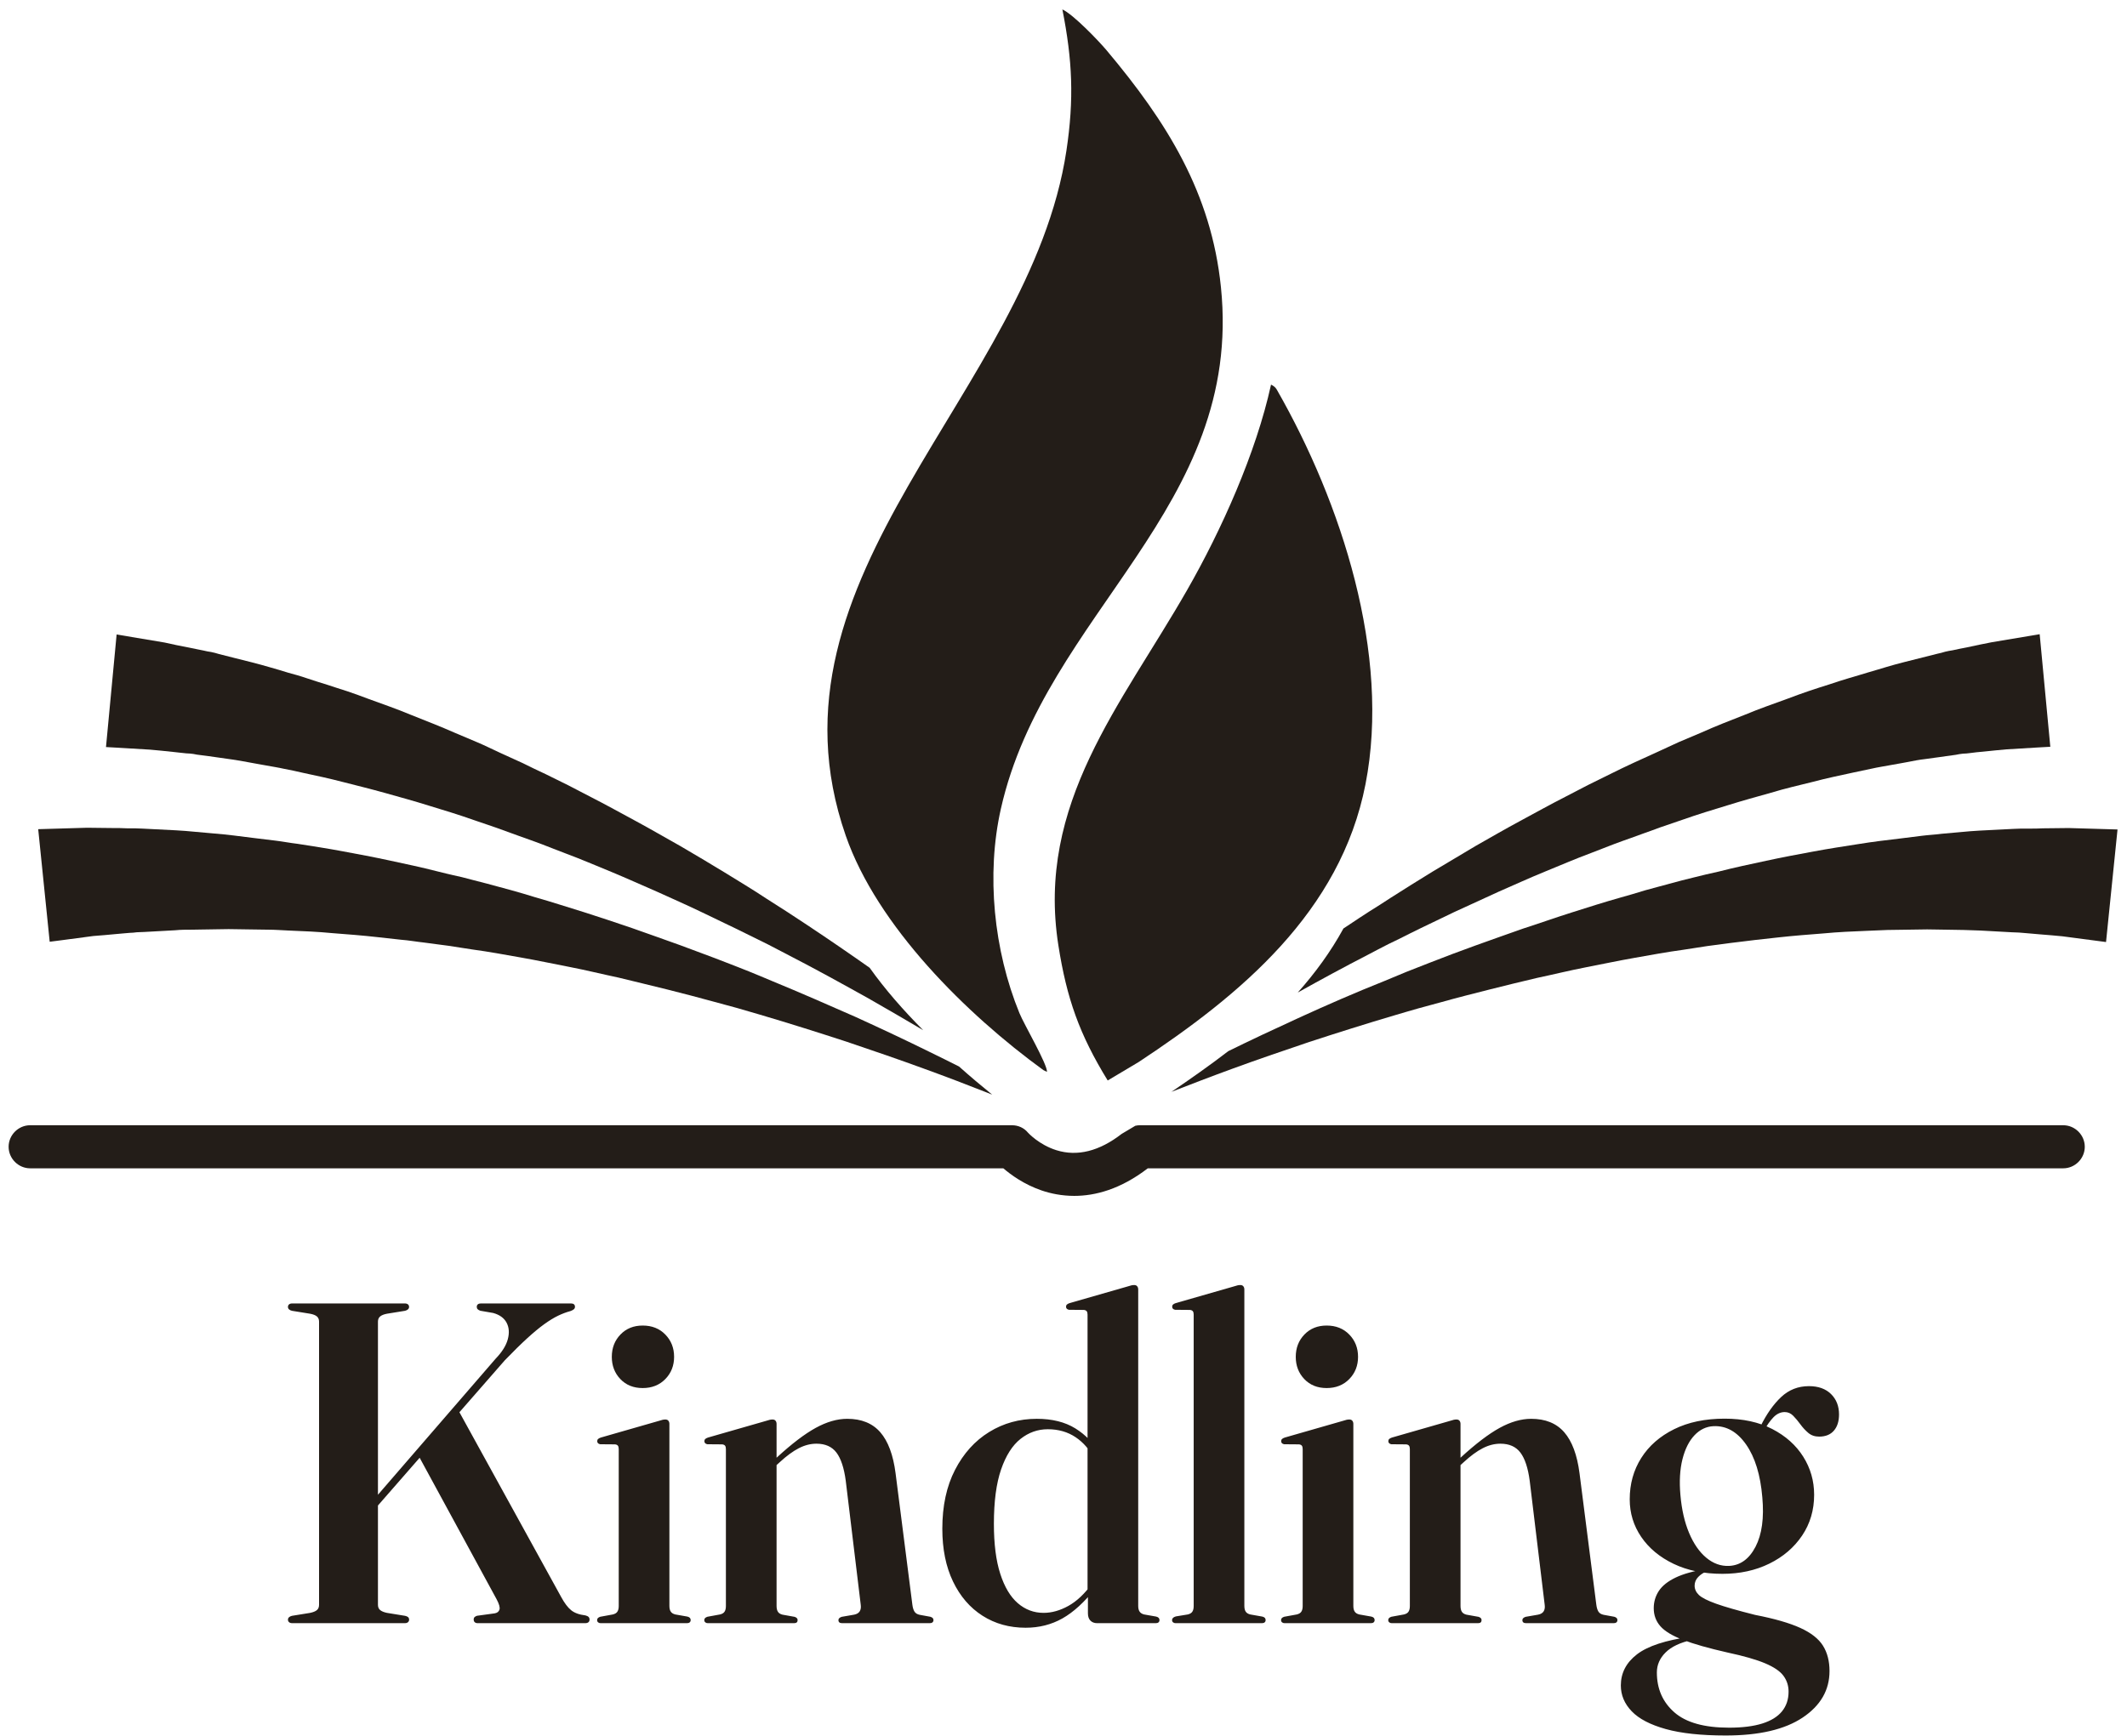
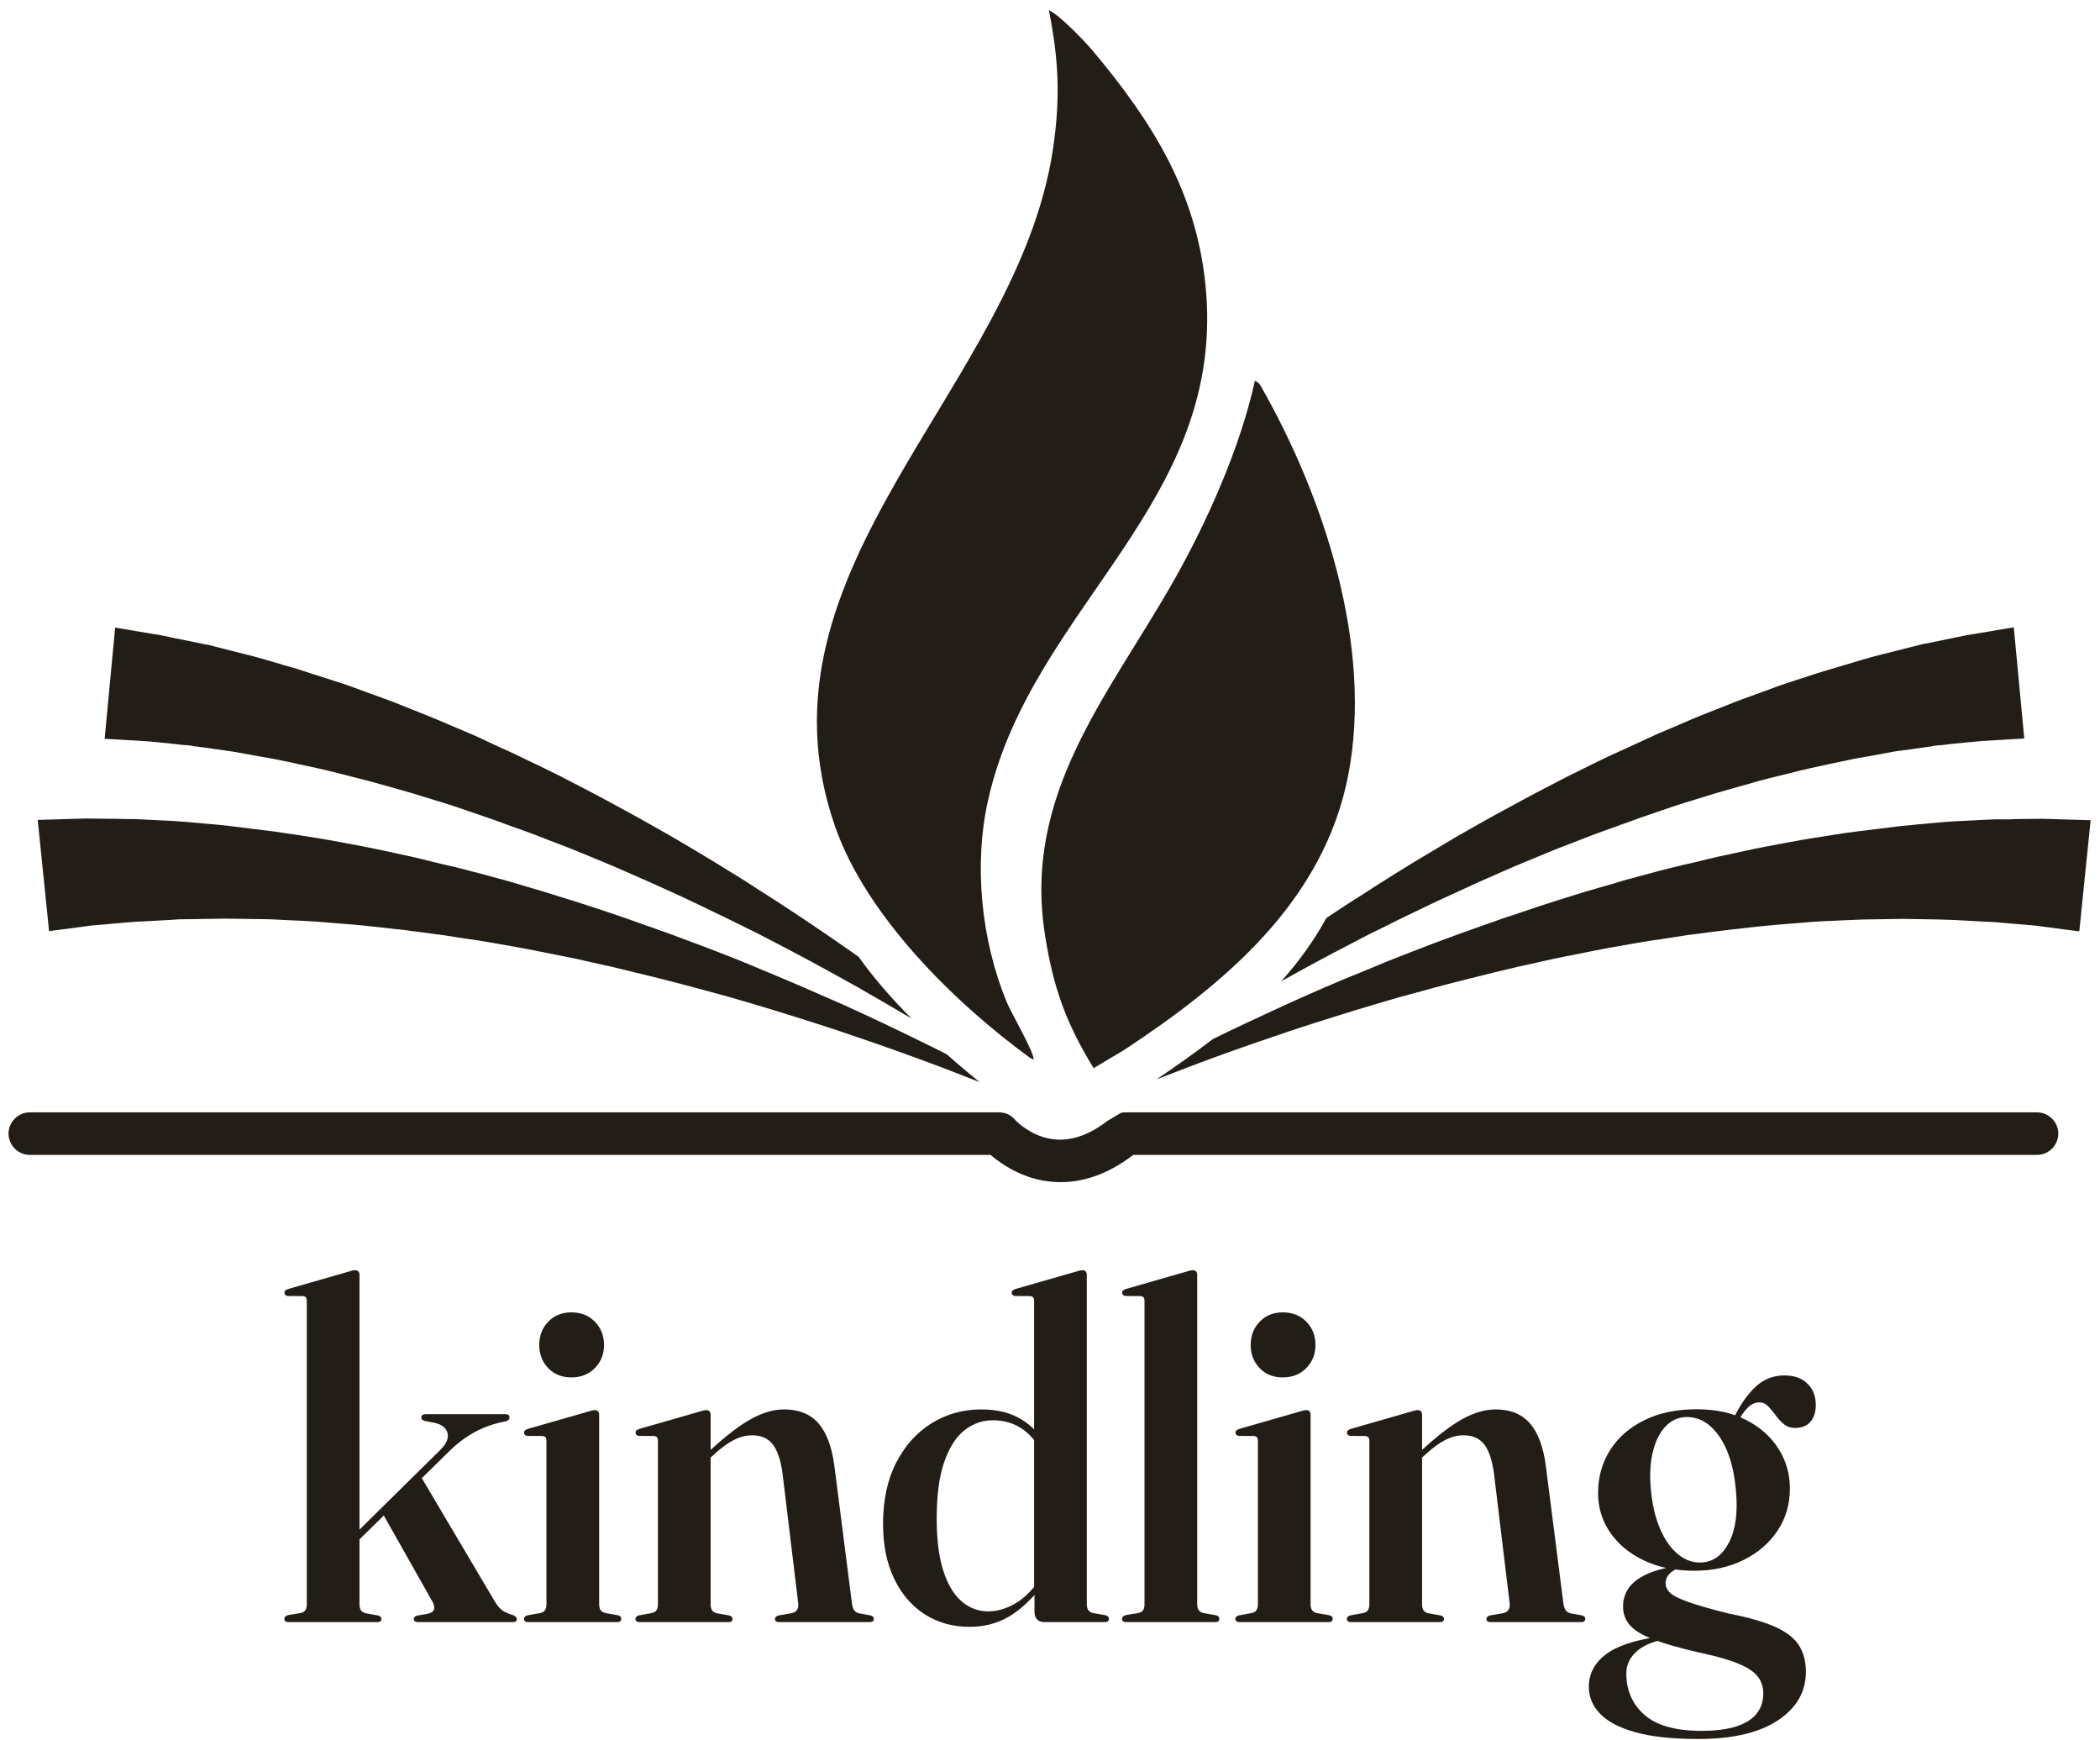
- <svg xmlns="http://www.w3.org/2000/svg" viewBox="0 0 740.5 604.4" width="740" height="604" fill="none">
+ <svg xmlns="http://www.w3.org/2000/svg" viewBox="0 0 740.5 612.8" width="740" height="613" fill="none">
  <path d="M 720.20 288.35C 730.96 288.65 737.15 288.85 737.20 288.85L 733.20 328.05C 733.16 328.05 727.66 327.35 718.00 326.05C 715.60 325.85 712.90 325.55 709.90 325.35C 708.40 325.25 706.90 325.05 705.30 324.95C 704.50 324.85 703.70 324.85 702.90 324.75C 702.10 324.75 701.20 324.65 700.40 324.65C 697.00 324.45 693.30 324.25 689.50 324.05C 687.60 323.95 685.60 323.95 683.60 323.85C 681.60 323.85 679.50 323.75 677.40 323.75C 675.30 323.75 673.10 323.65 670.90 323.65C 668.70 323.65 666.40 323.75 664.10 323.75C 661.80 323.75 659.50 323.85 657.10 323.85C 654.70 323.95 652.30 324.05 649.90 324.15C 645.00 324.35 640.00 324.55 634.80 325.05C 629.70 325.45 624.40 325.85 619.00 326.45C 616.30 326.75 613.60 327.05 610.90 327.35C 608.20 327.65 605.50 328.05 602.70 328.35C 599.90 328.75 597.20 329.05 594.40 329.45C 591.60 329.85 588.80 330.35 586.00 330.75C 583.20 331.15 580.40 331.55 577.60 332.05C 574.80 332.55 572.00 333.05 569.10 333.55C 563.40 334.55 557.80 335.75 552.10 336.85C 546.40 337.95 540.80 339.35 535.10 340.55C 529.50 341.85 523.90 343.25 518.30 344.65C 512.80 346.05 507.20 347.45 501.90 348.95C 499.20 349.65 496.50 350.45 493.80 351.15C 491.10 351.95 488.50 352.65 485.90 353.45C 475.40 356.55 465.30 359.75 455.80 362.85C 446.30 366.05 437.30 369.15 429.10 372.15C 421.35 374.98 414.23 377.73 407.82 380.22C 414.55 375.66 421.22 370.97 427.63 366.04C 435.31 362.26 443.72 358.31 452.60 354.25C 461.80 350.05 471.60 345.75 481.90 341.65C 484.50 340.55 487.00 339.55 489.60 338.45C 492.20 337.45 494.90 336.35 497.50 335.35C 502.80 333.25 508.20 331.25 513.70 329.25C 519.20 327.25 524.70 325.35 530.30 323.35C 535.90 321.55 541.50 319.55 547.20 317.75C 552.90 315.95 558.50 314.15 564.20 312.55C 567.00 311.75 569.90 310.95 572.70 310.05C 575.50 309.25 578.40 308.55 581.20 307.75C 584.00 306.95 586.90 306.25 589.70 305.55C 592.50 304.85 595.40 304.15 598.20 303.55C 601.00 302.85 603.80 302.15 606.60 301.55C 609.40 300.95 612.20 300.35 614.90 299.75C 620.40 298.55 625.80 297.55 631.20 296.55C 636.50 295.55 641.80 294.75 646.90 293.95C 649.50 293.55 652.00 293.15 654.50 292.85C 657.00 292.55 659.50 292.25 661.90 291.95C 664.30 291.65 666.70 291.35 669.10 291.05C 671.40 290.75 673.80 290.65 676.00 290.35C 678.30 290.15 680.50 289.95 682.70 289.75C 684.90 289.55 687.00 289.35 689.10 289.25C 693.30 289.05 697.20 288.85 700.90 288.65C 701.80 288.65 702.70 288.55 703.60 288.55H 706.30C 708.00 288.55 709.70 288.55 711.30 288.45C 714.50 288.45 717.50 288.35 720.20 288.35Z" fill="#231D18" />
  <path d="M 713.80 260.05C 713.80 260.05 708.20 260.35 698.50 260.95C 696.10 261.15 693.40 261.45 690.40 261.75C 688.90 261.85 687.40 262.05 685.80 262.25C 685.00 262.35 684.20 262.45 683.40 262.45C 682.60 262.55 681.70 262.65 680.90 262.85C 677.50 263.35 673.90 263.85 670.10 264.35C 668.20 264.55 666.20 264.95 664.20 265.35C 662.20 265.75 660.20 266.05 658.10 266.45C 656.00 266.85 653.90 267.15 651.70 267.65C 649.50 268.15 647.30 268.55 645.10 269.05C 642.90 269.55 640.60 270.05 638.20 270.55C 635.90 271.05 633.50 271.65 631.20 272.25C 626.40 273.45 621.50 274.55 616.60 276.05C 611.60 277.45 606.50 278.85 601.40 280.45C 598.80 281.25 596.20 282.05 593.60 282.85C 591.00 283.65 588.40 284.55 585.80 285.45C 583.20 286.35 580.50 287.25 577.90 288.15C 575.95 288.90 573.94 289.60 571.92 290.32L 567.88 291.79C 565.86 292.51 563.85 293.20 561.90 293.95C 559.20 294.95 556.60 296.05 553.90 297.05C 548.50 299.05 543.20 301.35 537.80 303.55C 532.40 305.75 527.20 308.15 521.90 310.45C 516.60 312.85 511.40 315.25 506.20 317.65C 501.10 320.15 495.90 322.55 490.90 325.05C 488.40 326.35 485.90 327.55 483.40 328.75C 480.90 330.05 478.50 331.25 476.10 332.55C 467.65 336.90 459.51 341.33 451.80 345.64C 457.89 338.80 463.29 331.42 467.71 323.33C 468.40 322.87 469.10 322.41 469.80 321.95C 472.10 320.45 474.40 318.85 476.80 317.35C 479.20 315.85 481.60 314.35 484.00 312.75C 488.80 309.65 493.70 306.65 498.70 303.55C 503.70 300.55 508.80 297.55 513.80 294.55C 518.90 291.65 524.10 288.65 529.30 285.85C 534.50 283.05 539.70 280.15 545.00 277.45C 547.60 276.05 550.30 274.75 552.90 273.35C 555.50 272.05 558.20 270.75 560.80 269.45C 563.40 268.15 566.10 266.85 568.70 265.65C 571.40 264.45 574.00 263.25 576.60 262.05C 579.20 260.85 581.80 259.65 584.40 258.45C 587.00 257.35 589.60 256.25 592.20 255.15C 597.30 252.85 602.50 250.85 607.60 248.85C 612.60 246.75 617.60 245.05 622.50 243.25C 624.90 242.35 627.30 241.45 629.70 240.65C 632.10 239.85 634.50 239.05 636.80 238.35C 639.10 237.55 641.40 236.85 643.70 236.15C 646.00 235.45 648.20 234.85 650.40 234.15C 652.60 233.55 654.70 232.85 656.80 232.25C 658.90 231.65 660.90 231.05 663.00 230.55C 667.00 229.55 670.90 228.55 674.50 227.65C 675.40 227.45 676.30 227.25 677.20 226.95C 678.10 226.75 679.00 226.55 679.80 226.45C 681.50 226.05 683.20 225.75 684.70 225.45C 687.90 224.75 690.80 224.15 693.40 223.65C 704.00 221.85 710.10 220.85 710.10 220.85L 713.80 260.05Z" fill="#231D18" />
  <path d="M 30.30 288.25C 33.00 288.25 36.00 288.35 39.20 288.35C 40.80 288.35 42.50 288.35 44.20 288.45H 46.90C 47.80 288.45 48.70 288.55 49.60 288.55C 53.30 288.75 57.30 288.95 61.40 289.15C 63.50 289.25 65.60 289.45 67.80 289.65C 70.00 289.85 72.20 290.05 74.50 290.25C 76.80 290.45 79.10 290.65 81.40 290.95C 83.70 291.25 86.10 291.55 88.60 291.85C 91.00 292.15 93.50 292.45 96.00 292.75C 98.50 293.05 101.00 293.55 103.60 293.85C 108.70 294.65 114.00 295.45 119.30 296.45C 124.60 297.45 130.10 298.45 135.60 299.65C 138.30 300.25 141.10 300.85 143.90 301.45C 146.70 302.05 149.50 302.75 152.30 303.45C 155.10 304.15 157.90 304.85 160.80 305.45C 163.60 306.15 166.40 306.95 169.30 307.65C 172.10 308.45 175.00 309.15 177.80 309.95C 180.60 310.75 183.50 311.55 186.30 312.45C 192.00 314.05 197.70 315.95 203.30 317.65C 209.00 319.45 214.60 321.35 220.20 323.25C 225.80 325.25 231.30 327.15 236.80 329.15C 242.30 331.25 247.70 333.15 253.00 335.25C 255.70 336.25 258.30 337.35 260.90 338.35C 263.50 339.45 266.10 340.45 268.60 341.55C 278.80 345.75 288.60 350.05 297.90 354.15C 307.10 358.35 315.80 362.45 323.70 366.35C 327.24 368.07 330.63 369.76 333.87 371.39C 337.68 374.79 341.56 378.06 345.42 381.19C 344.89 380.98 344.35 380.77 343.80 380.55C 337.20 377.95 329.70 375.05 321.40 372.05C 313.20 369.05 304.20 365.95 294.70 362.75C 285.20 359.65 275.10 356.45 264.60 353.35C 262.00 352.55 259.30 351.85 256.70 351.05C 254.00 350.35 251.30 349.55 248.60 348.85C 243.20 347.35 237.70 345.95 232.20 344.55C 226.70 343.15 221.00 341.85 215.40 340.45C 209.70 339.25 204.10 337.85 198.40 336.75C 192.70 335.65 187.10 334.45 181.40 333.45C 178.60 332.95 175.70 332.45 172.90 331.95C 170.10 331.45 167.30 331.05 164.50 330.65C 161.70 330.25 158.90 329.75 156.10 329.35C 153.30 328.95 150.50 328.65 147.80 328.25C 145.00 327.95 142.30 327.45 139.60 327.25C 136.90 326.95 134.20 326.65 131.50 326.35C 126.20 325.75 120.90 325.35 115.70 324.95C 110.60 324.45 105.50 324.25 100.60 324.05C 98.20 323.95 95.70 323.75 93.40 323.75C 91.00 323.75 88.70 323.65 86.40 323.65C 84.10 323.65 81.90 323.55 79.60 323.55C 77.40 323.55 75.20 323.65 73.10 323.65C 71.00 323.65 68.90 323.75 66.90 323.75C 64.90 323.75 62.90 323.75 61.00 323.95C 57.20 324.15 53.50 324.35 50.10 324.55C 49.20 324.55 48.40 324.65 47.60 324.65C 46.80 324.75 46.00 324.85 45.20 324.85C 43.60 324.95 42.10 325.15 40.60 325.25C 37.70 325.55 35.00 325.75 32.50 325.95C 22.92 327.25 17.32 327.95 17.30 327.95L 13.30 288.75C 13.30 288.75 19.50 288.55 30.30 288.25Z" fill="#231D18" />
  <path d="M 40.60 220.95C 40.63 220.96 46.73 221.96 57.30 223.75C 59.90 224.35 62.80 224.95 66.00 225.55C 67.60 225.85 69.20 226.25 70.90 226.55C 71.80 226.75 72.60 226.95 73.50 227.05C 74.40 227.25 75.30 227.45 76.20 227.75C 79.80 228.65 83.60 229.65 87.70 230.65C 89.70 231.15 91.80 231.75 93.90 232.35C 96.00 232.95 98.10 233.55 100.30 234.25C 102.50 234.85 104.70 235.45 107.00 236.25C 109.20 236.95 111.50 237.75 113.90 238.45C 116.20 239.25 118.60 239.95 121.00 240.75C 123.40 241.55 125.80 242.45 128.20 243.35C 133.10 245.15 138.10 246.85 143.10 248.95C 148.10 250.95 153.30 252.95 158.50 255.25C 161.10 256.35 163.70 257.45 166.30 258.55C 168.90 259.65 171.50 260.95 174.10 262.15C 176.70 263.35 179.40 264.55 182.00 265.75C 184.60 267.05 187.30 268.35 189.90 269.55C 192.50 270.85 195.20 272.15 197.80 273.45C 200.40 274.85 203.10 276.15 205.70 277.55C 211.00 280.25 216.20 283.15 221.40 285.95C 226.60 288.75 231.70 291.75 236.90 294.65C 242.00 297.65 247.10 300.65 252.00 303.65C 257.00 306.75 261.90 309.65 266.70 312.85C 269.10 314.35 271.50 315.95 273.90 317.45C 276.20 318.95 278.60 320.55 280.90 322.05C 288.48 327.08 295.79 332.10 302.77 337.02C 308.17 344.60 314.54 351.87 321.40 358.75C 315.39 355.17 308.99 351.50 302.30 347.65C 293.50 342.75 284.30 337.65 274.60 332.65C 272.20 331.35 269.70 330.15 267.30 328.85C 264.80 327.65 262.30 326.35 259.80 325.15C 254.80 322.65 249.60 320.25 244.50 317.75C 239.30 315.25 234.10 312.95 228.80 310.55C 223.50 308.25 218.20 305.85 212.90 303.65C 207.50 301.45 202.20 299.15 196.80 297.15C 194.10 296.15 191.40 295.05 188.80 294.05C 186.10 293.05 183.40 292.05 180.80 291.15C 178.10 290.15 175.50 289.25 172.80 288.25C 170.10 287.35 167.50 286.45 164.90 285.55C 162.30 284.65 159.70 283.75 157.10 282.95C 154.50 282.15 151.90 281.35 149.30 280.55C 144.20 278.95 139.10 277.55 134.10 276.15C 129.10 274.75 124.20 273.55 119.50 272.35C 117.10 271.75 114.80 271.15 112.50 270.65C 110.20 270.15 107.90 269.65 105.60 269.15C 103.40 268.65 101.20 268.15 99.00 267.75C 96.80 267.25 94.70 266.95 92.60 266.55C 90.50 266.15 88.50 265.85 86.50 265.45C 84.50 265.05 82.60 264.75 80.60 264.45C 76.80 263.95 73.20 263.35 69.80 262.95C 69.00 262.85 68.10 262.75 67.30 262.55C 66.50 262.45 65.70 262.35 64.90 262.35C 63.30 262.15 61.80 262.05 60.30 261.85C 57.40 261.55 54.70 261.25 52.20 261.05C 42.50 260.45 36.90 260.15 36.90 260.15L 40.60 220.95Z" fill="#231D18" />
  <path d="M 352.30 391.85C 354.50 391.85 356.50 392.75 357.90 394.45C 357.90 394.45 361.70 398.65 367.80 400.55C 375.04 402.81 382.71 400.91 390.50 394.86L 395.24 392.04C 395.75 391.92 396.28 391.85 396.80 391.85H 718.30C 722.40 391.85 725.80 395.25 725.80 399.35C 725.80 403.45 722.40 406.85 718.30 406.85H 399.60C 390.10 414.15 381.30 416.45 374.00 416.45C 369.70 416.45 365.80 415.65 362.60 414.55C 356.50 412.45 352.00 409.15 349.30 406.85H 10.50C 6.40 406.85 3.00 403.45 3.00 399.35C 3.00 395.25 6.40 391.85 10.50 391.85H 352.30Z" fill="#231D18" />
  <path d="M 369.86 3.28C 373.63 4.99 382.43 14.16 385.24 17.50C 406.23 42.47 421.71 67.16 425.06 100.01C 432.95 176.91 363.83 213.43 348.46 281.60C 343.27 304.57 345.98 330.97 354.91 352.81C 356.54 356.81 364.65 370.59 364.50 373.27L 363.23 372.64C 336.60 353.29 305.41 322.57 294.44 291.00C 262.77 199.97 358.55 136.56 371.26 52.50C 373.98 34.45 373.35 20.92 369.86 3.28Z" fill="#231D18" />
  <path d="M 442.50 133.94C 443.39 134.40 443.99 134.77 444.52 135.70C 467.01 175.02 484.24 227.81 475.39 273.08C 466.68 317.67 431.80 346.47 396.43 369.83L 385.64 376.26C 375.77 360.20 371.37 347.68 368.47 329.23C 360.69 279.77 390.42 245.42 413.25 205.54C 425.24 184.62 437.30 157.72 442.50 133.94Z" fill="#231D18" />
-   <g transform="translate(100.25,447.50) scale(0.07953)">
-     <path d="M334.805 986.602 908.951 322.68Q951.341 278.677 962.404 237.297Q973.468 195.916 957.122 164.992Q940.777 134.067 898.369 122.292L842.133 112.563Q833.943 109.567 830.228 105.722Q826.513 101.877 826.513 95.358Q826.513 88.441 831.218 84.5Q835.923 80.559 844.285 80.559H1238.943Q1247.765 80.559 1252.083 84.466Q1256.401 88.374 1256.401 95.29Q1256.401 101.963 1251.283 106.257Q1246.164 110.551 1236.609 113.973Q1209.388 121.242 1181.966 134.541Q1154.544 147.841 1121.973 171.267Q1089.401 194.693 1047.577 232.857Q1005.753 271.022 949.361 329.388L347.433 1018.544ZM564.036 733.287 748.515 553.07 1195.94 1365.847Q1217.642 1405.952 1239.634 1423.837Q1261.627 1441.721 1302.133 1446.524Q1311.949 1449.109 1316.095 1453.372Q1320.242 1457.636 1320.242 1464.6Q1320.242 1472.284 1315.347 1476.421Q1310.452 1480.559 1300.857 1480.559H830.725Q822.363 1480.559 817.705 1476.387Q813.046 1472.216 813.046 1464.533Q813.046 1457.573 817.042 1453.891Q821.038 1450.209 827.716 1448.127L905.123 1437.537Q921.996 1434.5 926.024 1420.752Q930.052 1407.003 913.195 1375.465ZM393.96 1400.217Q393.96 1415.282 403.699 1423.275Q413.437 1431.268 433.324 1435.458L512.803 1448.382Q522.06 1450.451 526.185 1454.389Q530.311 1458.327 530.311 1465.373Q530.311 1471.843 525.486 1476.201Q520.661 1480.559 511.172 1480.559H19.065Q9.736 1480.559 4.868 1476.237Q0.0 1471.916 0.0 1465.373Q0.0 1452.9 17.36 1448.382L96.766 1435.532Q117.18 1431.342 126.655 1423.349Q136.13 1415.355 136.13 1400.217V160.165Q136.13 145.32 126.655 137.355Q117.18 129.389 96.766 125.585L17.36 112.736Q0.0 108.217 0.0 95.744Q0.0 88.741 4.868 84.65Q9.736 80.559 19.065 80.559H511.098Q520.588 80.559 525.376 84.723Q530.164 88.888 530.164 95.744Q530.164 108.07 512.656 112.736L433.324 125.585Q413.437 129.389 403.699 137.355Q393.96 145.32 393.96 160.165Z M1669.757 607.987V1404.667Q1669.757 1421.242 1675.855 1430.145Q1681.953 1439.047 1695.644 1442.413L1748.56 1451.726Q1756.425 1453.709 1759.647 1457.542Q1762.869 1461.375 1762.869 1467.063Q1762.869 1473.208 1758.734 1476.883Q1754.598 1480.559 1746.784 1480.559H1368.628Q1361.955 1480.559 1357.636 1476.883Q1353.317 1473.208 1353.317 1467.063Q1353.317 1462.148 1356.496 1458.508Q1359.675 1454.868 1366.853 1452.499L1422.087 1442.413Q1436.233 1439.047 1442.104 1430.145Q1447.975 1421.242 1447.975 1405.44V718.139Q1447.975 708.29 1444.307 703.428Q1440.64 698.566 1431.612 697.616L1366.7 697.098Q1359.888 695.716 1356.832 692.178Q1353.776 688.641 1353.776 683.692Q1353.776 677.624 1357.627 674.075Q1361.477 670.526 1369.343 667.837L1620.901 595.613Q1634.227 591.224 1640.319 589.975Q1646.411 588.726 1652.267 588.726Q1660.901 588.726 1665.329 594.193Q1669.757 599.659 1669.757 607.987ZM1552.898 451.061Q1492.512 451.061 1455.085 411.743Q1417.657 372.425 1417.657 314.434Q1417.657 255.982 1455.471 216.664Q1493.285 177.347 1552.898 177.347Q1613.737 177.347 1652.038 216.821Q1690.34 256.295 1690.34 314.36Q1690.34 372.425 1651.845 411.743Q1613.35 451.061 1552.898 451.061Z M2138.892 607.987V1404.667Q2138.892 1421.587 2144.861 1430.706Q2150.829 1439.825 2164.607 1443.277L2217.695 1452.762Q2231.055 1456.922 2231.055 1467.063Q2231.055 1480.559 2215.747 1480.559H1837.764Q1831.177 1480.559 1826.815 1476.883Q1822.452 1473.208 1822.452 1467.063Q1822.452 1462.148 1825.631 1458.551Q1828.81 1454.954 1835.989 1452.499L1891.223 1442.413Q1905.368 1439.134 1911.239 1430.231Q1917.111 1421.328 1917.111 1405.44V718.139Q1917.111 708.29 1913.443 703.428Q1909.776 698.566 1900.747 697.616L1835.836 697.098Q1829.023 695.716 1825.968 692.178Q1822.912 688.641 1822.912 683.692Q1822.912 677.624 1826.762 674.075Q1830.613 670.526 1838.478 667.837L2090.036 595.613Q2103.363 591.224 2109.455 589.975Q2115.546 588.726 2121.403 588.726Q2130.037 588.726 2134.465 594.193Q2138.892 599.659 2138.892 607.987ZM2119.65 805.705 2103.918 788.151 2140.115 754.97Q2238.007 665.069 2310.349 625.394Q2382.691 585.72 2448.228 585.72Q2541.802 585.72 2592.998 644.587Q2644.195 703.454 2659.82 823.977L2733.308 1399.257Q2735.714 1418.537 2742.391 1429.565Q2749.068 1440.593 2765.378 1443.959L2812.111 1452.499Q2819.203 1454.654 2822.469 1458.208Q2825.734 1461.761 2825.734 1467.063Q2825.734 1473.208 2821.598 1476.883Q2817.463 1480.559 2809.649 1480.559H2425.779Q2409.698 1480.559 2409.698 1467.063Q2409.698 1457.523 2423.917 1452.762L2478.551 1443.277Q2495.874 1439.825 2502.819 1428.753Q2509.764 1417.682 2507.357 1400.121L2441.697 856.561Q2430.593 772.913 2401.144 733.794Q2371.695 694.674 2313.531 694.674Q2274.695 694.674 2236.282 714.42Q2197.869 734.165 2153.56 775.009Z M3501.851 1354.225 3500.21 1348.933V129.413Q3500.21 119.563 3496.542 114.702Q3492.875 109.84 3483.847 108.89L3418.935 108.372Q3412.123 106.989 3409.067 103.452Q3406.011 99.915 3406.011 94.966Q3406.011 88.898 3409.862 85.349Q3413.712 81.8 3421.578 79.111L3673.136 6.887Q3686.462 2.497 3692.554 1.249Q3698.646 0.0 3704.502 0.0Q3713.136 0.0 3717.564 5.466Q3721.992 10.933 3721.992 19.261V1404.667Q3721.992 1421.254 3728.243 1430.188Q3734.495 1439.121 3747.879 1442.413L3800.795 1451.726Q3808.66 1453.881 3811.882 1457.628Q3815.104 1461.375 3815.104 1467.063Q3815.104 1473.208 3810.969 1476.883Q3806.833 1480.559 3799.019 1480.559H3542.285Q3523.709 1480.559 3512.78 1469.416Q3501.851 1458.274 3501.851 1437.318ZM2864.481 1067.11Q2864.481 916.965 2920.146 809.139Q2975.812 701.313 3069.574 643.516Q3163.337 585.72 3278.009 585.72Q3378.554 585.72 3446.356 627.463Q3514.159 669.206 3555.858 741.932L3531.205 763.386Q3499.833 701.011 3447.811 666.197Q3395.79 631.383 3326.11 631.383Q3260.26 631.383 3206.801 673.737Q3153.343 716.091 3121.792 807.343Q3090.241 898.595 3090.241 1045.53Q3090.241 1177.766 3118.071 1264.28Q3145.901 1350.795 3194.944 1393.101Q3243.987 1435.407 3307.614 1435.407Q3361.646 1435.407 3416.73 1404.711Q3471.814 1374.015 3520.612 1306.387L3535.692 1326.537Q3462.705 1419.002 3390.19 1459.78Q3317.675 1500.559 3229.239 1500.559Q3122.913 1500.559 3040.481 1448.039Q2958.048 1395.52 2911.264 1298.057Q2864.481 1200.593 2864.481 1067.11Z M4186.617 19.261V1404.667Q4186.617 1421.328 4192.715 1430.231Q4198.813 1439.134 4212.505 1442.413L4265.421 1451.726Q4273.372 1453.795 4276.551 1457.585Q4279.73 1461.375 4279.73 1467.063Q4279.73 1473.208 4275.595 1476.883Q4271.459 1480.559 4263.645 1480.559H3885.489Q3878.902 1480.559 3874.54 1476.883Q3870.177 1473.208 3870.177 1467.063Q3870.177 1461.761 3874.129 1457.585Q3878.081 1453.409 3886.806 1450.953L3938.948 1442.413Q3953.093 1439.134 3958.965 1430.231Q3964.836 1421.328 3964.836 1405.44V129.413Q3964.836 119.563 3961.168 114.702Q3957.501 109.84 3948.472 108.89L3883.561 108.372Q3876.749 106.989 3873.693 103.452Q3870.637 99.915 3870.637 94.966Q3870.637 88.898 3874.487 85.349Q3878.338 81.8 3886.203 79.111L4137.762 6.887Q4151.088 2.497 4157.18 1.249Q4163.271 0.0 4169.128 0.0Q4177.762 0.0 4182.19 5.466Q4186.617 10.933 4186.617 19.261Z M4663.757 607.987V1404.667Q4663.757 1421.242 4669.855 1430.145Q4675.953 1439.047 4689.644 1442.413L4742.56 1451.726Q4750.425 1453.709 4753.647 1457.542Q4756.869 1461.375 4756.869 1467.063Q4756.869 1473.208 4752.734 1476.883Q4748.598 1480.559 4740.784 1480.559H4362.628Q4355.955 1480.559 4351.636 1476.883Q4347.317 1473.208 4347.317 1467.063Q4347.317 1462.148 4350.496 1458.508Q4353.675 1454.868 4360.853 1452.499L4416.087 1442.413Q4430.233 1439.047 4436.104 1430.145Q4441.975 1421.242 4441.975 1405.44V718.139Q4441.975 708.29 4438.307 703.428Q4434.64 698.566 4425.612 697.616L4360.7 697.098Q4353.888 695.716 4350.832 692.178Q4347.776 688.641 4347.776 683.692Q4347.776 677.624 4351.627 674.075Q4355.477 670.526 4363.343 667.837L4614.901 595.613Q4628.227 591.224 4634.319 589.975Q4640.411 588.726 4646.267 588.726Q4654.901 588.726 4659.329 594.193Q4663.757 599.659 4663.757 607.987ZM4546.898 451.061Q4486.512 451.061 4449.085 411.743Q4411.657 372.425 4411.657 314.434Q4411.657 255.982 4449.471 216.664Q4487.285 177.347 4546.898 177.347Q4607.737 177.347 4646.038 216.821Q4684.34 256.295 4684.34 314.36Q4684.34 372.425 4645.845 411.743Q4607.35 451.061 4546.898 451.061Z M5132.892 607.987V1404.667Q5132.892 1421.587 5138.861 1430.706Q5144.829 1439.825 5158.607 1443.277L5211.695 1452.762Q5225.055 1456.922 5225.055 1467.063Q5225.055 1480.559 5209.747 1480.559H4831.764Q4825.177 1480.559 4820.815 1476.883Q4816.452 1473.208 4816.452 1467.063Q4816.452 1462.148 4819.631 1458.551Q4822.81 1454.954 4829.989 1452.499L4885.223 1442.413Q4899.368 1439.134 4905.239 1430.231Q4911.111 1421.328 4911.111 1405.44V718.139Q4911.111 708.29 4907.443 703.428Q4903.776 698.566 4894.747 697.616L4829.836 697.098Q4823.023 695.716 4819.968 692.178Q4816.912 688.641 4816.912 683.692Q4816.912 677.624 4820.762 674.075Q4824.613 670.526 4832.478 667.837L5084.036 595.613Q5097.363 591.224 5103.455 589.975Q5109.546 588.726 5115.403 588.726Q5124.037 588.726 5128.465 594.193Q5132.892 599.659 5132.892 607.987ZM5113.65 805.705 5097.918 788.151 5134.115 754.97Q5232.007 665.069 5304.349 625.394Q5376.691 585.72 5442.228 585.72Q5535.802 585.72 5586.998 644.587Q5638.195 703.454 5653.82 823.977L5727.308 1399.257Q5729.714 1418.537 5736.391 1429.565Q5743.068 1440.593 5759.378 1443.959L5806.111 1452.499Q5813.203 1454.654 5816.469 1458.208Q5819.734 1461.761 5819.734 1467.063Q5819.734 1473.208 5815.598 1476.883Q5811.463 1480.559 5803.649 1480.559H5419.779Q5403.698 1480.559 5403.698 1467.063Q5403.698 1457.523 5417.917 1452.762L5472.551 1443.277Q5489.874 1439.825 5496.819 1428.753Q5503.764 1417.682 5501.357 1400.121L5435.697 856.561Q5424.593 772.913 5395.144 733.794Q5365.695 694.674 5307.531 694.674Q5268.695 694.674 5230.282 714.42Q5191.869 734.165 5147.56 775.009Z M6422.46 1444.341Q6308.239 1415.607 6251.625 1395.322Q6195.011 1375.037 6176.337 1357.023Q6157.662 1339.008 6157.662 1316.278Q6157.662 1294.702 6173.422 1278.251Q6189.182 1261.8 6212.769 1252.989L6211.257 1242.96Q6125.322 1256.439 6074.35 1280.951Q6023.378 1305.462 6001.059 1339.387Q5978.74 1373.312 5978.74 1415.045Q5978.74 1460.914 6007.776 1493.903Q6036.812 1526.891 6107.239 1553.895Q6177.667 1580.898 6301.568 1609.016Q6408.349 1631.816 6466.344 1656.345Q6524.339 1680.873 6546.642 1711.126Q6568.946 1741.379 6568.946 1780.397Q6568.946 1831.305 6540.149 1866.617Q6511.351 1901.928 6453.548 1920.034Q6395.744 1938.14 6308.174 1938.14Q6145.707 1938.14 6069.056 1871.042Q5992.405 1803.945 5992.405 1696.366Q5992.405 1646.648 6030.727 1608.692Q6069.048 1570.736 6146.686 1553.874L6140.041 1539.953Q5976.086 1562.61 5905.389 1616.976Q5834.693 1671.342 5834.693 1753.319Q5834.693 1816.871 5882.345 1866.43Q5929.997 1915.988 6031.364 1944.193Q6132.732 1972.399 6293.964 1972.399Q6513.223 1972.399 6630.695 1893.867Q6748.167 1815.335 6748.167 1690.257Q6748.167 1624.987 6719.583 1579.256Q6691 1533.525 6620.067 1501.232Q6549.134 1468.94 6422.46 1444.341ZM6434.735 641.741 6457.77 643.602Q6480.483 601.924 6502.743 579.047Q6525.003 556.171 6552.062 556.171Q6573.276 556.171 6589.187 572.361Q6605.097 588.551 6620.664 609.916Q6636.23 631.28 6655.38 647.47Q6674.53 663.66 6702.61 663.66Q6744.818 663.66 6767.329 637.56Q6789.84 611.459 6789.84 566.535Q6789.84 511.779 6754.741 477.227Q6719.642 442.674 6658.134 442.674Q6587.174 442.674 6536.462 490.384Q6485.75 538.093 6446.328 618.178ZM6680.873 918.372Q6680.873 827.537 6633.309 751.815Q6585.744 676.094 6497.804 630.564Q6409.863 585.033 6289.157 585.033Q6161.175 585.033 6067.868 631.237Q5974.562 677.442 5924.073 757.136Q5873.585 836.829 5873.585 938.288Q5873.585 1029.076 5924.066 1103.054Q5974.547 1177.033 6065.731 1220.771Q6156.915 1264.508 6279.44 1264.508Q6393.931 1264.508 6484.798 1219.81Q6575.664 1175.112 6628.269 1096.928Q6680.873 1018.743 6680.873 918.372ZM6240.844 617.901Q6324.598 614.488 6383.144 698.392Q6441.689 782.295 6454.001 929.237Q6466.312 1064.886 6424.471 1145.65Q6382.63 1226.414 6308.304 1229.826Q6254.509 1232.073 6208.948 1194.233Q6163.387 1156.393 6133.606 1085.821Q6103.826 1015.249 6095.467 919.129Q6087.562 829.632 6104.441 762.68Q6121.319 695.729 6156.929 657.938Q6192.539 620.147 6240.844 617.901Z" fill="#231D18" />
+   <g transform="translate(100.25,447.50) scale(0.08379)">
+     <path d="M15.312 1480.559Q8.725 1480.559 4.362 1476.883Q0.0 1473.208 0.0 1467.063Q0.0 1461.761 3.952 1457.585Q7.904 1453.409 16.628 1450.953L68.771 1442.413Q82.916 1439.134 88.787 1430.231Q94.658 1421.328 94.658 1405.44V129.413Q94.658 119.563 90.991 114.702Q87.324 109.84 78.295 108.89L13.383 108.372Q6.571 106.989 3.515 103.452Q0.46 99.915 0.46 94.966Q0.46 88.898 4.31 85.349Q8.16 81.8 16.026 79.111L267.584 6.887Q280.91 2.497 287.002 1.249Q293.094 0.0 298.95 0.0Q307.585 0.0 312.012 5.466Q316.44 10.933 316.44 19.261V1404.667Q316.44 1421.587 322.408 1430.706Q328.377 1439.825 342.155 1443.277L395.243 1452.762Q408.603 1456.922 408.603 1467.063Q408.603 1480.559 393.295 1480.559ZM274.529 1132.813 655.735 756.889Q695.851 717.307 686.696 684.335Q677.541 651.364 628.78 641.316L589.781 633.902Q582.574 631.252 579.591 627.871Q576.607 624.49 576.607 619.861Q576.607 612.789 581.292 609.254Q585.977 605.72 594.07 605.72H930.057Q939.03 605.72 943.359 609.168Q947.688 612.616 947.688 619.602Q947.688 625.894 942.746 630.451Q937.803 635.008 923.272 637.507Q859.425 649.893 801.99 680.753Q744.555 711.613 689.85 765.897L288.195 1160.365ZM570.127 860.423 885.27 1392.806Q901.718 1420.425 918.65 1431.927Q935.582 1443.429 961.391 1450.567Q972.188 1455.654 975.331 1459.433Q978.473 1463.213 978.473 1468.402Q978.473 1473.835 974.531 1477.197Q970.589 1480.559 962.775 1480.559H559.862Q553.407 1480.559 549.174 1477.033Q544.941 1473.508 544.941 1467.063Q544.941 1462.453 548.268 1458.815Q551.595 1455.177 558.555 1453.367L600.823 1446.114Q624.855 1441.422 630.057 1427.605Q635.258 1413.788 620.302 1388.848L410.207 1017.089Z M1324.98 607.987V1404.667Q1324.98 1421.242 1331.077 1430.145Q1337.175 1439.047 1350.867 1442.413L1403.783 1451.726Q1411.648 1453.709 1414.87 1457.542Q1418.092 1461.375 1418.092 1467.063Q1418.092 1473.208 1413.957 1476.883Q1409.821 1480.559 1402.007 1480.559H1023.851Q1017.178 1480.559 1012.859 1476.883Q1008.539 1473.208 1008.539 1467.063Q1008.539 1462.148 1011.718 1458.508Q1014.897 1454.868 1022.076 1452.499L1077.31 1442.413Q1091.455 1439.047 1097.327 1430.145Q1103.198 1421.242 1103.198 1405.44V718.139Q1103.198 708.29 1099.53 703.428Q1095.863 698.566 1086.835 697.616L1021.923 697.098Q1015.111 695.716 1012.055 692.178Q1008.999 688.641 1008.999 683.692Q1008.999 677.624 1012.849 674.075Q1016.7 670.526 1024.565 667.837L1276.124 595.613Q1289.45 591.224 1295.542 589.975Q1301.634 588.726 1307.49 588.726Q1316.124 588.726 1320.552 594.193Q1324.98 599.659 1324.98 607.987ZM1208.121 451.061Q1147.735 451.061 1110.308 411.743Q1072.88 372.425 1072.88 314.434Q1072.88 255.982 1110.694 216.664Q1148.508 177.347 1208.121 177.347Q1268.96 177.347 1307.261 216.821Q1345.562 256.295 1345.562 314.36Q1345.562 372.425 1307.068 411.743Q1268.573 451.061 1208.121 451.061Z M1794.115 607.987V1404.667Q1794.115 1421.587 1800.084 1430.706Q1806.052 1439.825 1819.83 1443.277L1872.918 1452.762Q1886.278 1456.922 1886.278 1467.063Q1886.278 1480.559 1870.97 1480.559H1492.987Q1486.4 1480.559 1482.037 1476.883Q1477.675 1473.208 1477.675 1467.063Q1477.675 1462.148 1480.854 1458.551Q1484.033 1454.954 1491.212 1452.499L1546.446 1442.413Q1560.591 1439.134 1566.462 1430.231Q1572.333 1421.328 1572.333 1405.44V718.139Q1572.333 708.29 1568.666 703.428Q1564.999 698.566 1555.97 697.616L1491.058 697.098Q1484.246 695.716 1481.19 692.178Q1478.135 688.641 1478.135 683.692Q1478.135 677.624 1481.985 674.075Q1485.836 670.526 1493.701 667.837L1745.259 595.613Q1758.586 591.224 1764.677 589.975Q1770.769 588.726 1776.625 588.726Q1785.26 588.726 1789.688 594.193Q1794.115 599.659 1794.115 607.987ZM1774.873 805.705 1759.141 788.151 1795.338 754.97Q1893.23 665.069 1965.572 625.394Q2037.913 585.72 2103.45 585.72Q2197.025 585.72 2248.221 644.587Q2299.418 703.454 2315.043 823.977L2388.531 1399.257Q2390.937 1418.537 2397.614 1429.565Q2404.291 1440.593 2420.601 1443.959L2467.334 1452.499Q2474.426 1454.654 2477.691 1458.208Q2480.957 1461.761 2480.957 1467.063Q2480.957 1473.208 2476.821 1476.883Q2472.686 1480.559 2464.872 1480.559H2081.002Q2064.921 1480.559 2064.921 1467.063Q2064.921 1457.523 2079.14 1452.762L2133.774 1443.277Q2151.097 1439.825 2158.042 1428.753Q2164.987 1417.682 2162.58 1400.121L2096.92 856.561Q2085.816 772.913 2056.366 733.794Q2026.917 694.674 1968.754 694.674Q1929.918 694.674 1891.505 714.42Q1853.092 734.165 1808.783 775.009Z M3157.074 1354.225 3155.433 1348.933V129.413Q3155.433 119.563 3151.765 114.702Q3148.098 109.84 3139.069 108.89L3074.158 108.372Q3067.346 106.989 3064.29 103.452Q3061.234 99.915 3061.234 94.966Q3061.234 88.898 3065.084 85.349Q3068.935 81.8 3076.8 79.111L3328.359 6.887Q3341.685 2.497 3347.777 1.249Q3353.868 0.0 3359.725 0.0Q3368.359 0.0 3372.787 5.466Q3377.214 10.933 3377.214 19.261V1404.667Q3377.214 1421.254 3383.466 1430.188Q3389.718 1439.121 3403.102 1442.413L3456.018 1451.726Q3463.883 1453.881 3467.105 1457.628Q3470.327 1461.375 3470.327 1467.063Q3470.327 1473.208 3466.192 1476.883Q3462.056 1480.559 3454.242 1480.559H3197.508Q3178.932 1480.559 3168.003 1469.416Q3157.074 1458.274 3157.074 1437.318ZM2519.704 1067.11Q2519.704 916.965 2575.369 809.139Q2631.035 701.313 2724.797 643.516Q2818.559 585.72 2933.232 585.72Q3033.776 585.72 3101.579 627.463Q3169.382 669.206 3211.081 741.932L3186.428 763.386Q3155.056 701.011 3103.034 666.197Q3051.013 631.383 2981.333 631.383Q2915.483 631.383 2862.024 673.737Q2808.566 716.091 2777.015 807.343Q2745.464 898.595 2745.464 1045.53Q2745.464 1177.766 2773.294 1264.28Q2801.124 1350.795 2850.167 1393.101Q2899.21 1435.407 2962.836 1435.407Q3016.869 1435.407 3071.953 1404.711Q3127.037 1374.015 3175.835 1306.387L3190.915 1326.537Q3117.928 1419.002 3045.413 1459.78Q2972.898 1500.559 2884.462 1500.559Q2778.136 1500.559 2695.703 1448.039Q2613.271 1395.52 2566.487 1298.057Q2519.704 1200.593 2519.704 1067.11Z M3841.84 19.261V1404.667Q3841.84 1421.328 3847.938 1430.231Q3854.036 1439.134 3867.728 1442.413L3920.643 1451.726Q3928.595 1453.795 3931.774 1457.585Q3934.953 1461.375 3934.953 1467.063Q3934.953 1473.208 3930.817 1476.883Q3926.682 1480.559 3918.868 1480.559H3540.712Q3534.125 1480.559 3529.763 1476.883Q3525.4 1473.208 3525.4 1467.063Q3525.4 1461.761 3529.352 1457.585Q3533.304 1453.409 3542.028 1450.953L3594.171 1442.413Q3608.316 1439.134 3614.187 1430.231Q3620.059 1421.328 3620.059 1405.44V129.413Q3620.059 119.563 3616.391 114.702Q3612.724 109.84 3603.695 108.89L3538.784 108.372Q3531.971 106.989 3528.916 103.452Q3525.86 99.915 3525.86 94.966Q3525.86 88.898 3529.71 85.349Q3533.561 81.8 3541.426 79.111L3792.984 6.887Q3806.311 2.497 3812.403 1.249Q3818.494 0.0 3824.351 0.0Q3832.985 0.0 3837.413 5.466Q3841.84 10.933 3841.84 19.261Z M4318.98 607.987V1404.667Q4318.98 1421.242 4325.077 1430.145Q4331.175 1439.047 4344.867 1442.413L4397.783 1451.726Q4405.648 1453.709 4408.87 1457.542Q4412.092 1461.375 4412.092 1467.063Q4412.092 1473.208 4407.957 1476.883Q4403.821 1480.559 4396.007 1480.559H4017.851Q4011.178 1480.559 4006.859 1476.883Q4002.539 1473.208 4002.539 1467.063Q4002.539 1462.148 4005.718 1458.508Q4008.897 1454.868 4016.076 1452.499L4071.31 1442.413Q4085.455 1439.047 4091.327 1430.145Q4097.198 1421.242 4097.198 1405.44V718.139Q4097.198 708.29 4093.53 703.428Q4089.863 698.566 4080.835 697.616L4015.923 697.098Q4009.111 695.716 4006.055 692.178Q4002.999 688.641 4002.999 683.692Q4002.999 677.624 4006.849 674.075Q4010.7 670.526 4018.565 667.837L4270.124 595.613Q4283.45 591.224 4289.542 589.975Q4295.634 588.726 4301.49 588.726Q4310.124 588.726 4314.552 594.193Q4318.98 599.659 4318.98 607.987ZM4202.121 451.061Q4141.735 451.061 4104.308 411.743Q4066.88 372.425 4066.88 314.434Q4066.88 255.982 4104.694 216.664Q4142.508 177.347 4202.121 177.347Q4262.96 177.347 4301.261 216.821Q4339.562 256.295 4339.562 314.36Q4339.562 372.425 4301.068 411.743Q4262.573 451.061 4202.121 451.061Z M4788.115 607.987V1404.667Q4788.115 1421.587 4794.084 1430.706Q4800.052 1439.825 4813.83 1443.277L4866.918 1452.762Q4880.278 1456.922 4880.278 1467.063Q4880.278 1480.559 4864.97 1480.559H4486.987Q4480.4 1480.559 4476.037 1476.883Q4471.675 1473.208 4471.675 1467.063Q4471.675 1462.148 4474.854 1458.551Q4478.033 1454.954 4485.212 1452.499L4540.446 1442.413Q4554.591 1439.134 4560.462 1430.231Q4566.333 1421.328 4566.333 1405.44V718.139Q4566.333 708.29 4562.666 703.428Q4558.999 698.566 4549.97 697.616L4485.058 697.098Q4478.246 695.716 4475.19 692.178Q4472.135 688.641 4472.135 683.692Q4472.135 677.624 4475.985 674.075Q4479.836 670.526 4487.701 667.837L4739.259 595.613Q4752.586 591.224 4758.677 589.975Q4764.769 588.726 4770.625 588.726Q4779.26 588.726 4783.688 594.193Q4788.115 599.659 4788.115 607.987ZM4768.873 805.705 4753.141 788.151 4789.338 754.97Q4887.23 665.069 4959.572 625.394Q5031.913 585.72 5097.45 585.72Q5191.025 585.72 5242.221 644.587Q5293.418 703.454 5309.043 823.977L5382.531 1399.257Q5384.937 1418.537 5391.614 1429.565Q5398.291 1440.593 5414.601 1443.959L5461.334 1452.499Q5468.426 1454.654 5471.691 1458.208Q5474.957 1461.761 5474.957 1467.063Q5474.957 1473.208 5470.821 1476.883Q5466.686 1480.559 5458.872 1480.559H5075.002Q5058.921 1480.559 5058.921 1467.063Q5058.921 1457.523 5073.14 1452.762L5127.774 1443.277Q5145.097 1439.825 5152.042 1428.753Q5158.987 1417.682 5156.58 1400.121L5090.92 856.561Q5079.816 772.913 5050.366 733.794Q5020.917 694.674 4962.754 694.674Q4923.918 694.674 4885.505 714.42Q4847.092 734.165 4802.783 775.009Z M6077.683 1444.341Q5963.462 1415.607 5906.848 1395.322Q5850.234 1375.037 5831.559 1357.023Q5812.884 1339.008 5812.884 1316.278Q5812.884 1294.702 5828.644 1278.251Q5844.405 1261.8 5867.992 1252.989L5866.48 1242.96Q5780.545 1256.439 5729.573 1280.951Q5678.601 1305.462 5656.282 1339.387Q5633.963 1373.312 5633.963 1415.045Q5633.963 1460.914 5662.999 1493.903Q5692.035 1526.891 5762.462 1553.895Q5832.89 1580.898 5956.791 1609.016Q6063.572 1631.816 6121.567 1656.345Q6179.561 1680.873 6201.865 1711.126Q6224.169 1741.379 6224.169 1780.397Q6224.169 1831.305 6195.372 1866.617Q6166.574 1901.928 6108.771 1920.034Q6050.967 1938.14 5963.397 1938.14Q5800.93 1938.14 5724.279 1871.042Q5647.628 1803.945 5647.628 1696.366Q5647.628 1646.648 5685.95 1608.692Q5724.271 1570.736 5801.909 1553.874L5795.264 1539.953Q5631.308 1562.61 5560.612 1616.976Q5489.915 1671.342 5489.915 1753.319Q5489.915 1816.871 5537.567 1866.43Q5585.22 1915.988 5686.587 1944.193Q5787.954 1972.399 5949.187 1972.399Q6168.446 1972.399 6285.918 1893.867Q6403.39 1815.335 6403.39 1690.257Q6403.39 1624.987 6374.806 1579.256Q6346.222 1533.525 6275.289 1501.232Q6204.356 1468.94 6077.683 1444.341ZM6089.958 641.741 6112.992 643.602Q6135.706 601.924 6157.966 579.047Q6180.226 556.171 6207.285 556.171Q6228.499 556.171 6244.409 572.361Q6260.32 588.551 6275.886 609.916Q6291.453 631.28 6310.603 647.47Q6329.753 663.66 6357.832 663.66Q6400.041 663.66 6422.552 637.56Q6445.063 611.459 6445.063 566.535Q6445.063 511.779 6409.964 477.227Q6374.865 442.674 6313.357 442.674Q6242.397 442.674 6191.685 490.384Q6140.973 538.093 6101.551 618.178ZM6336.096 918.372Q6336.096 827.537 6288.531 751.815Q6240.967 676.094 6153.027 630.564Q6065.086 585.033 5944.38 585.033Q5816.398 585.033 5723.091 631.237Q5629.784 677.442 5579.296 757.136Q5528.808 836.829 5528.808 938.288Q5528.808 1029.076 5579.289 1103.054Q5629.77 1177.033 5720.954 1220.771Q5812.138 1264.508 5934.663 1264.508Q6049.154 1264.508 6140.021 1219.81Q6230.887 1175.112 6283.491 1096.928Q6336.096 1018.743 6336.096 918.372ZM5896.067 617.901Q5979.821 614.488 6038.367 698.392Q6096.912 782.295 6109.224 929.237Q6121.535 1064.886 6079.694 1145.65Q6037.853 1226.414 5963.527 1229.826Q5909.732 1232.073 5864.171 1194.233Q5818.609 1156.393 5788.829 1085.821Q5759.049 1015.249 5750.69 919.129Q5742.785 829.632 5759.663 762.68Q5776.542 695.729 5812.152 657.938Q5847.762 620.147 5896.067 617.901Z" fill="#231D18" />
  </g>
</svg>
